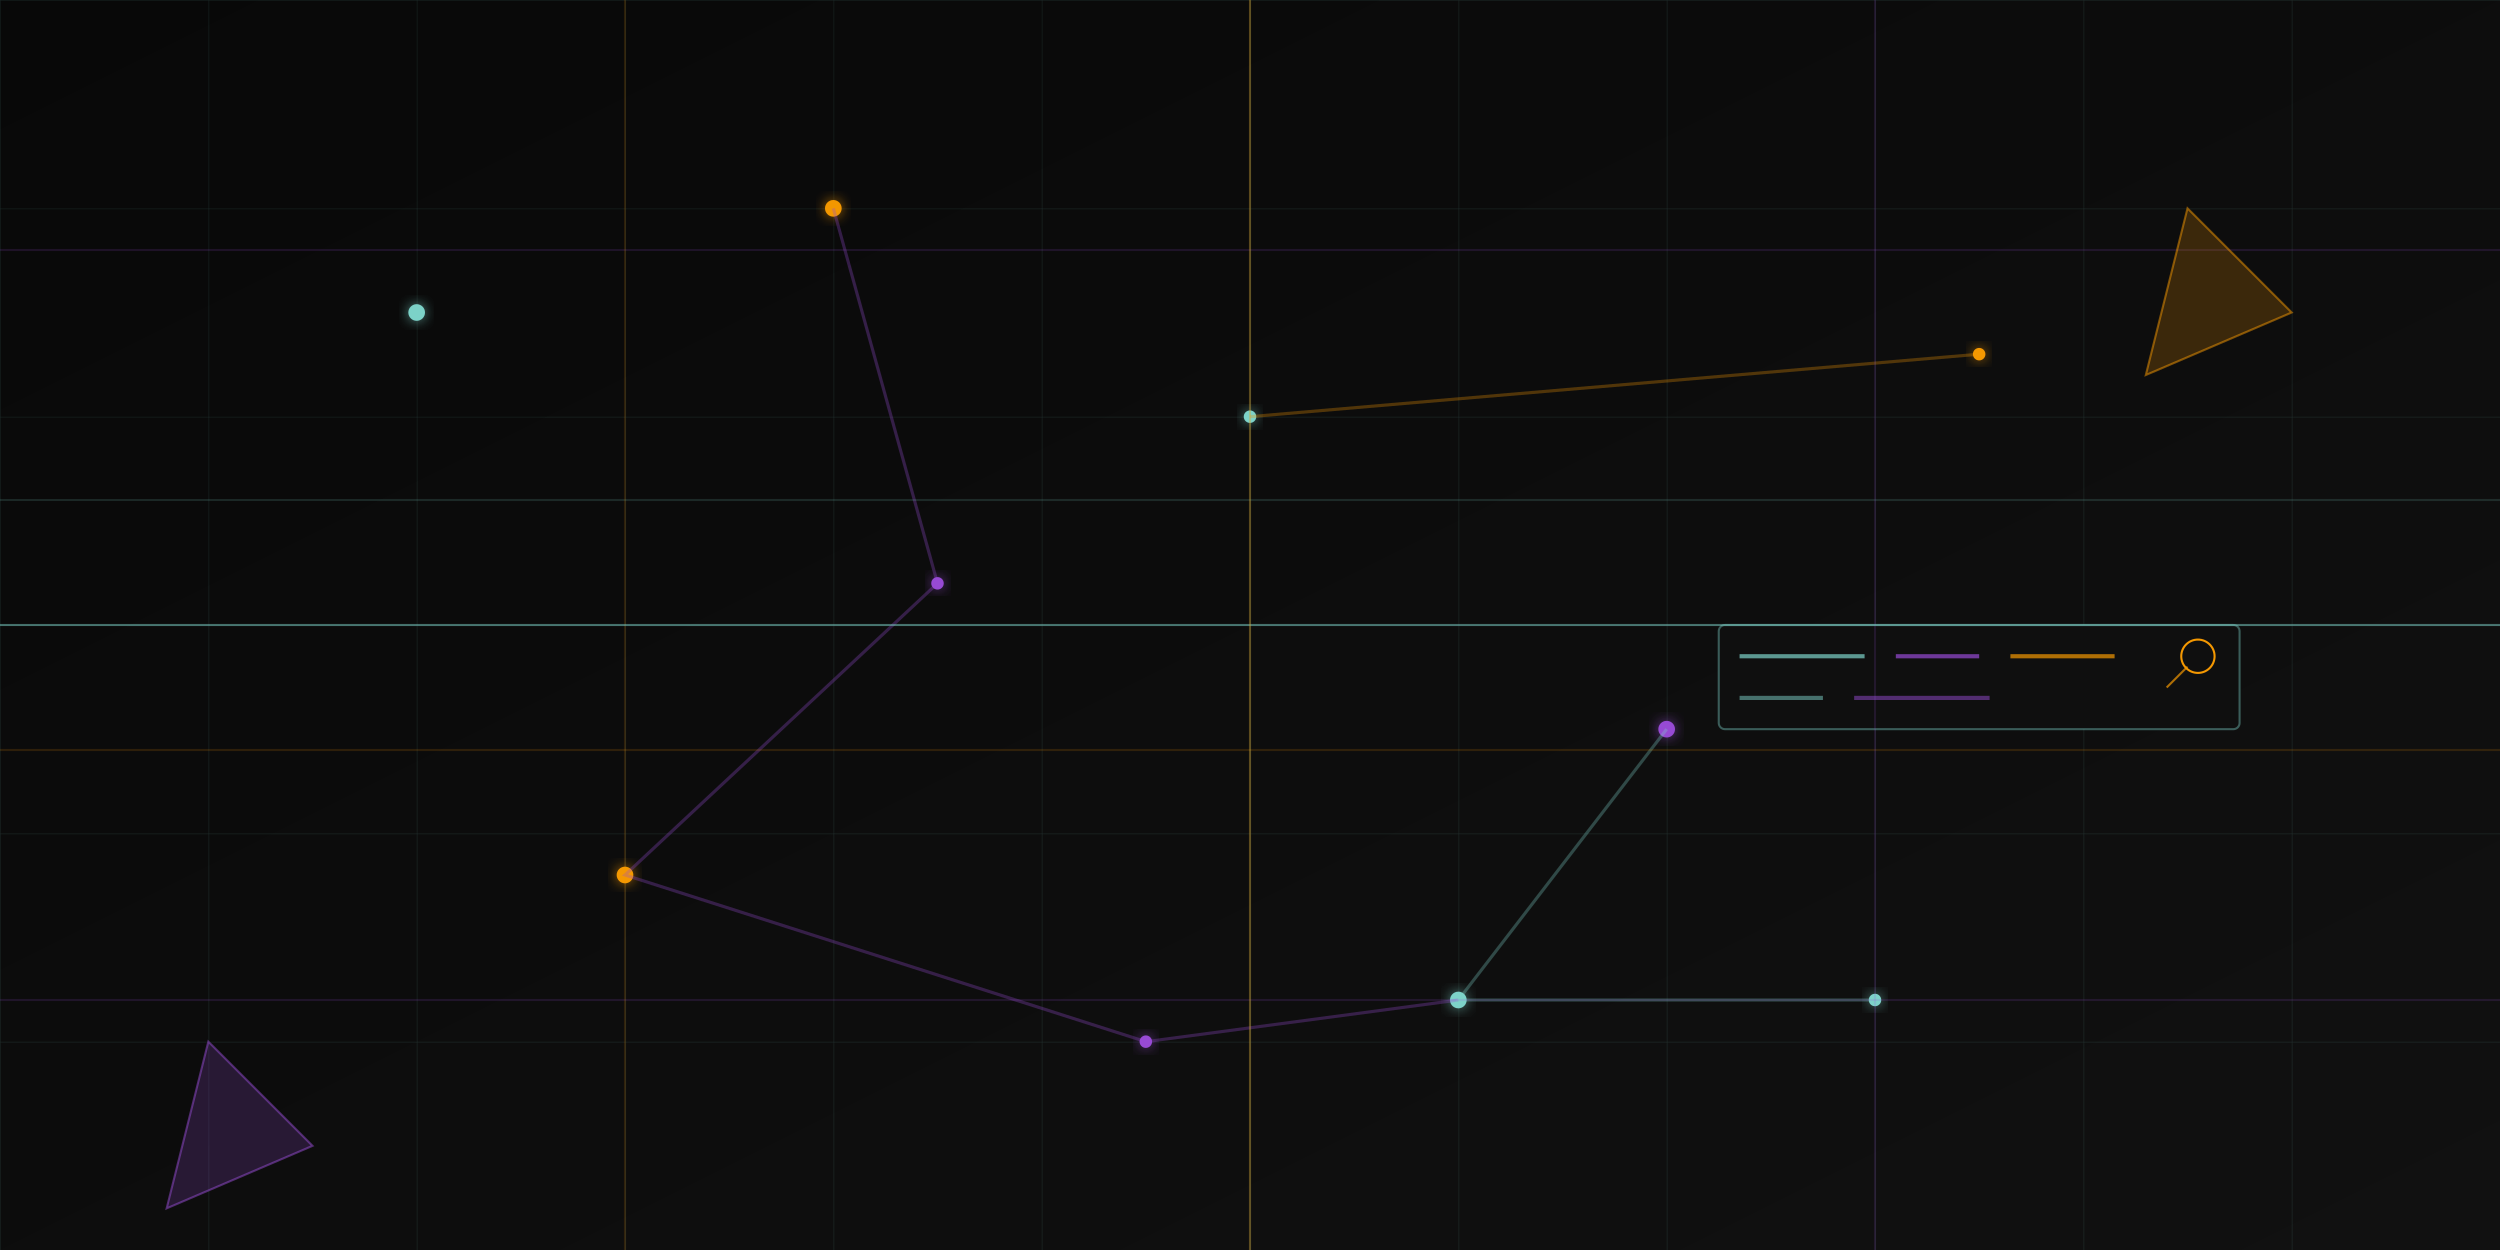
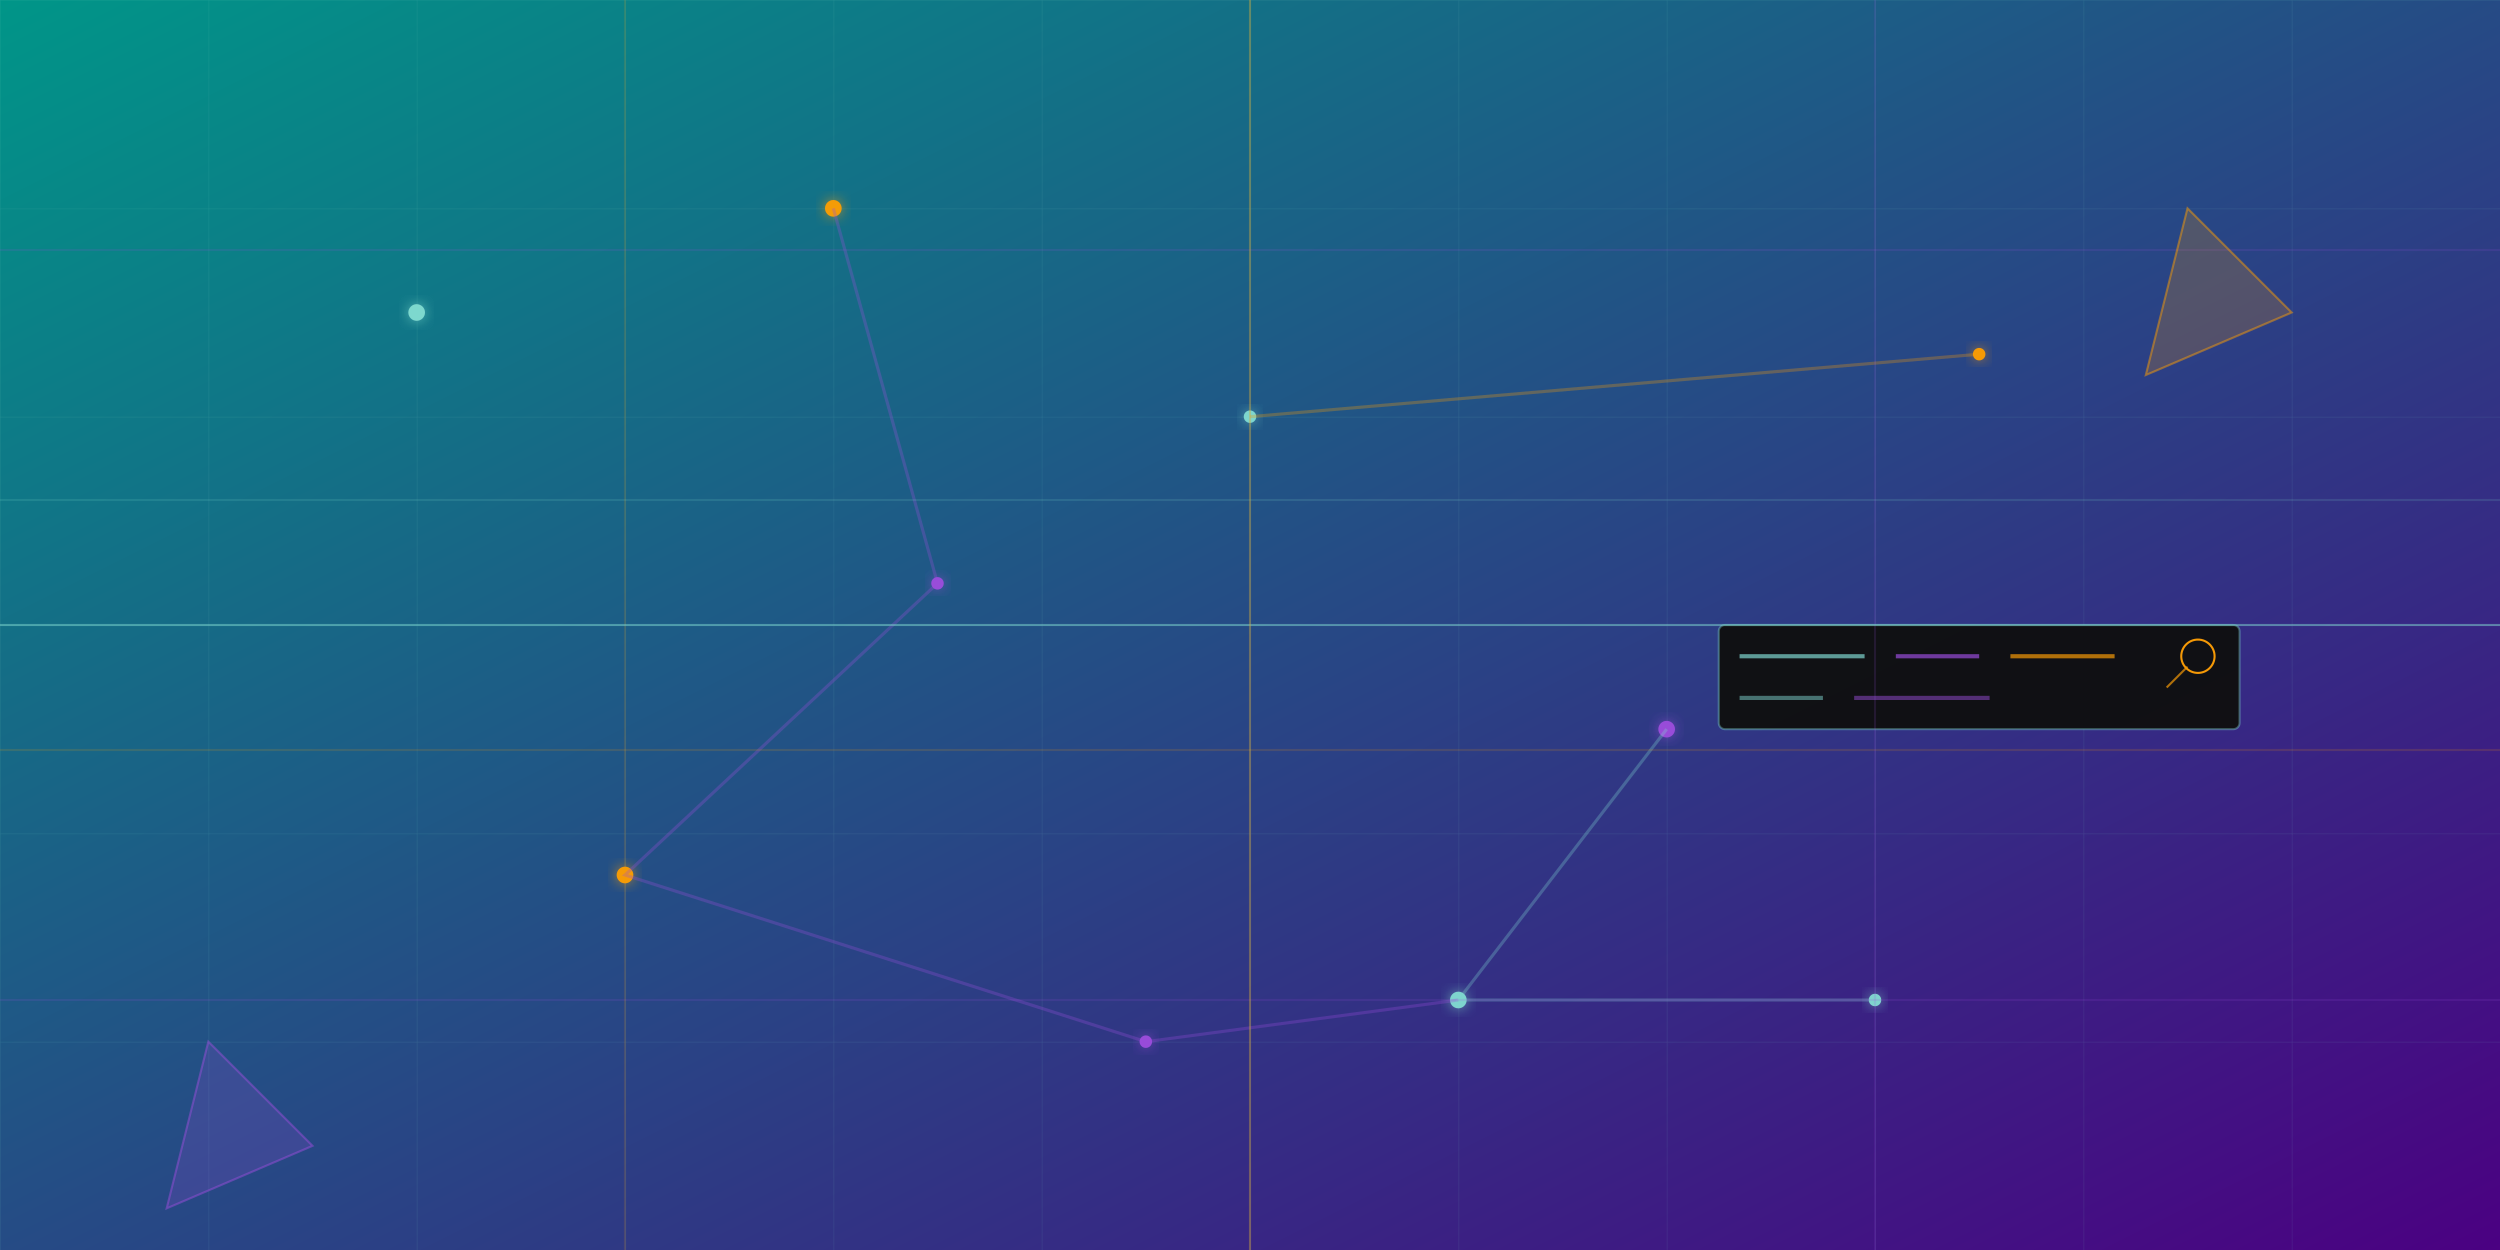
<svg xmlns="http://www.w3.org/2000/svg" viewBox="0 0 1200 600">
  <defs>
    <linearGradient id="bgGradient" x1="0%" y1="0%" x2="100%" y2="100%">
-       <stop offset="0%" stop-color="#080808" />
-       <stop offset="100%" stop-color="#111111" />
+       <stop offset="0%" stop-color="#009688" />
+       <stop offset="100%" stop-color="#4b0082" />
    </linearGradient>
    <pattern id="gridPattern" width="100" height="100" patternUnits="userSpaceOnUse">
      <path d="M 100 0 L 0 0 0 100" fill="none" stroke="#82DCD2" stroke-width="0.5" stroke-opacity="0.15" />
    </pattern>
    <filter id="tealGlow" x="-50%" y="-50%" width="200%" height="200%">
      <feGaussianBlur stdDeviation="3" result="blur" />
      <feFlood flood-color="#82DCD2" flood-opacity="0.7" result="glowColor" />
      <feComposite in="glowColor" in2="blur" operator="in" result="softGlow" />
      <feComposite in="SourceGraphic" in2="softGlow" operator="over" />
    </filter>
    <filter id="purpleGlow" x="-50%" y="-50%" width="200%" height="200%">
      <feGaussianBlur stdDeviation="3" result="blur" />
      <feFlood flood-color="#9D4EDD" flood-opacity="0.7" result="glowColor" />
      <feComposite in="glowColor" in2="blur" operator="in" result="softGlow" />
      <feComposite in="SourceGraphic" in2="softGlow" operator="over" />
    </filter>
    <filter id="orangeGlow" x="-50%" y="-50%" width="200%" height="200%">
      <feGaussianBlur stdDeviation="3" result="blur" />
      <feFlood flood-color="#FF9E00" flood-opacity="0.7" result="glowColor" />
      <feComposite in="glowColor" in2="blur" operator="in" result="softGlow" />
      <feComposite in="SourceGraphic" in2="softGlow" operator="over" />
    </filter>
  </defs>
  <rect width="1200" height="600" fill="url(#bgGradient)" />
  <rect width="1200" height="600" fill="url(#gridPattern)" />
  <circle cx="200" cy="150" r="4" fill="#82DCD2" filter="url(#tealGlow)" />
  <circle cx="450" cy="280" r="3" fill="#9D4EDD" filter="url(#purpleGlow)" />
  <circle cx="300" cy="420" r="4" fill="#FF9E00" filter="url(#orangeGlow)" />
  <circle cx="600" cy="200" r="3" fill="#82DCD2" filter="url(#tealGlow)" />
  <circle cx="800" cy="350" r="4" fill="#9D4EDD" filter="url(#purpleGlow)" />
  <circle cx="950" cy="170" r="3" fill="#FF9E00" filter="url(#orangeGlow)" />
  <circle cx="700" cy="480" r="4" fill="#82DCD2" filter="url(#tealGlow)" />
  <circle cx="550" cy="500" r="3" fill="#9D4EDD" filter="url(#purpleGlow)" />
  <circle cx="400" cy="100" r="4" fill="#FF9E00" filter="url(#orangeGlow)" />
  <circle cx="900" cy="480" r="3" fill="#82DCD2" filter="url(#tealGlow)" />
  <path d="M 200,150 L 400,100 L 600,200 L 800,350 L 900,480" stroke="url(#tealOrangeGradient)" stroke-width="1.5" stroke-opacity="0.4" fill="none">
    <animate attributeName="stroke-opacity" values="0.2;0.5;0.2" dur="8s" repeatCount="indefinite" />
  </path>
  <path d="M 400,100 L 450,280 L 300,420 L 550,500 L 700,480" stroke="#9D4EDD" stroke-width="1.5" stroke-opacity="0.3" fill="none">
    <animate attributeName="stroke-opacity" values="0.2;0.4;0.2" dur="10s" repeatCount="indefinite" />
  </path>
  <path d="M 600,200 L 950,170" stroke="#FF9E00" stroke-width="1.5" stroke-opacity="0.3" fill="none">
    <animate attributeName="stroke-opacity" values="0.2;0.5;0.2" dur="7s" repeatCount="indefinite" />
  </path>
  <path d="M 800,350 L 700,480 L 900,480" stroke="#82DCD2" stroke-width="1.5" stroke-opacity="0.3" fill="none">
    <animate attributeName="stroke-opacity" values="0.2;0.4;0.2" dur="9s" repeatCount="indefinite" />
  </path>
  <g transform="translate(825, 300)">
    <rect x="0" y="0" width="250" height="50" rx="3" fill="#0F0F0F" stroke="#82DCD2" stroke-width="1" stroke-opacity="0.4" />
    <line x1="10" y1="15" x2="70" y2="15" stroke="#82DCD2" stroke-width="2" stroke-opacity="0.7" />
    <line x1="85" y1="15" x2="125" y2="15" stroke="#9D4EDD" stroke-width="2" stroke-opacity="0.7" />
    <line x1="140" y1="15" x2="190" y2="15" stroke="#FF9E00" stroke-width="2" stroke-opacity="0.7" />
    <line x1="10" y1="35" x2="50" y2="35" stroke="#82DCD2" stroke-width="2" stroke-opacity="0.5" />
    <line x1="65" y1="35" x2="130" y2="35" stroke="#9D4EDD" stroke-width="2" stroke-opacity="0.5" />
    <circle cx="230" cy="15" r="8" stroke="#FF9E00" stroke-width="1" fill="none" />
    <path d="M 225,20 L 215,30" stroke="#FF9E00" stroke-width="1" stroke-opacity="0.7" fill="none" />
  </g>
  <line x1="0" y1="120" x2="1200" y2="120" stroke="#9D4EDD" stroke-width="1" stroke-opacity="0.15" />
  <line x1="0" y1="240" x2="1200" y2="240" stroke="#82DCD2" stroke-width="1" stroke-opacity="0.15" />
  <line x1="0" y1="360" x2="1200" y2="360" stroke="#FF9E00" stroke-width="1" stroke-opacity="0.15" />
  <line x1="0" y1="480" x2="1200" y2="480" stroke="#9D4EDD" stroke-width="1" stroke-opacity="0.15" />
  <line x1="300" y1="0" x2="300" y2="600" stroke="#FF9E00" stroke-width="1" stroke-opacity="0.15" />
  <line x1="600" y1="0" x2="600" y2="600" stroke="#82DCD2" stroke-width="1" stroke-opacity="0.15" />
  <line x1="900" y1="0" x2="900" y2="600" stroke="#9D4EDD" stroke-width="1" stroke-opacity="0.15" />
  <line x1="0" y1="300" x2="1200" y2="300" stroke="#82DCD2" stroke-width="1" stroke-opacity="0.5">
    <animate attributeName="y1" values="0;600;0" dur="15s" repeatCount="indefinite" />
    <animate attributeName="y2" values="0;600;0" dur="15s" repeatCount="indefinite" />
    <animate attributeName="stroke-opacity" values="0.1;0.4;0.1" dur="15s" repeatCount="indefinite" />
  </line>
  <line x1="600" y1="0" x2="600" y2="600" stroke="#FF9E00" stroke-width="1" stroke-opacity="0.3">
    <animate attributeName="x1" values="0;1200;0" dur="20s" repeatCount="indefinite" />
    <animate attributeName="x2" values="0;1200;0" dur="20s" repeatCount="indefinite" />
    <animate attributeName="stroke-opacity" values="0.1;0.3;0.1" dur="20s" repeatCount="indefinite" />
  </line>
  <path d="M 100,500 L 150,550 L 80,580 Z" fill="#9D4EDD" fill-opacity="0.2" stroke="#9D4EDD" stroke-width="1" stroke-opacity="0.5" />
  <path d="M 1050,100 L 1100,150 L 1030,180 Z" fill="#FF9E00" fill-opacity="0.2" stroke="#FF9E00" stroke-width="1" stroke-opacity="0.5" />
  <rect width="1200" height="600" fill="url(#bgGradient)" opacity="0.05">
    <animate attributeName="opacity" values="0.03;0.07;0.03" dur="10s" repeatCount="indefinite" />
  </rect>
</svg>
